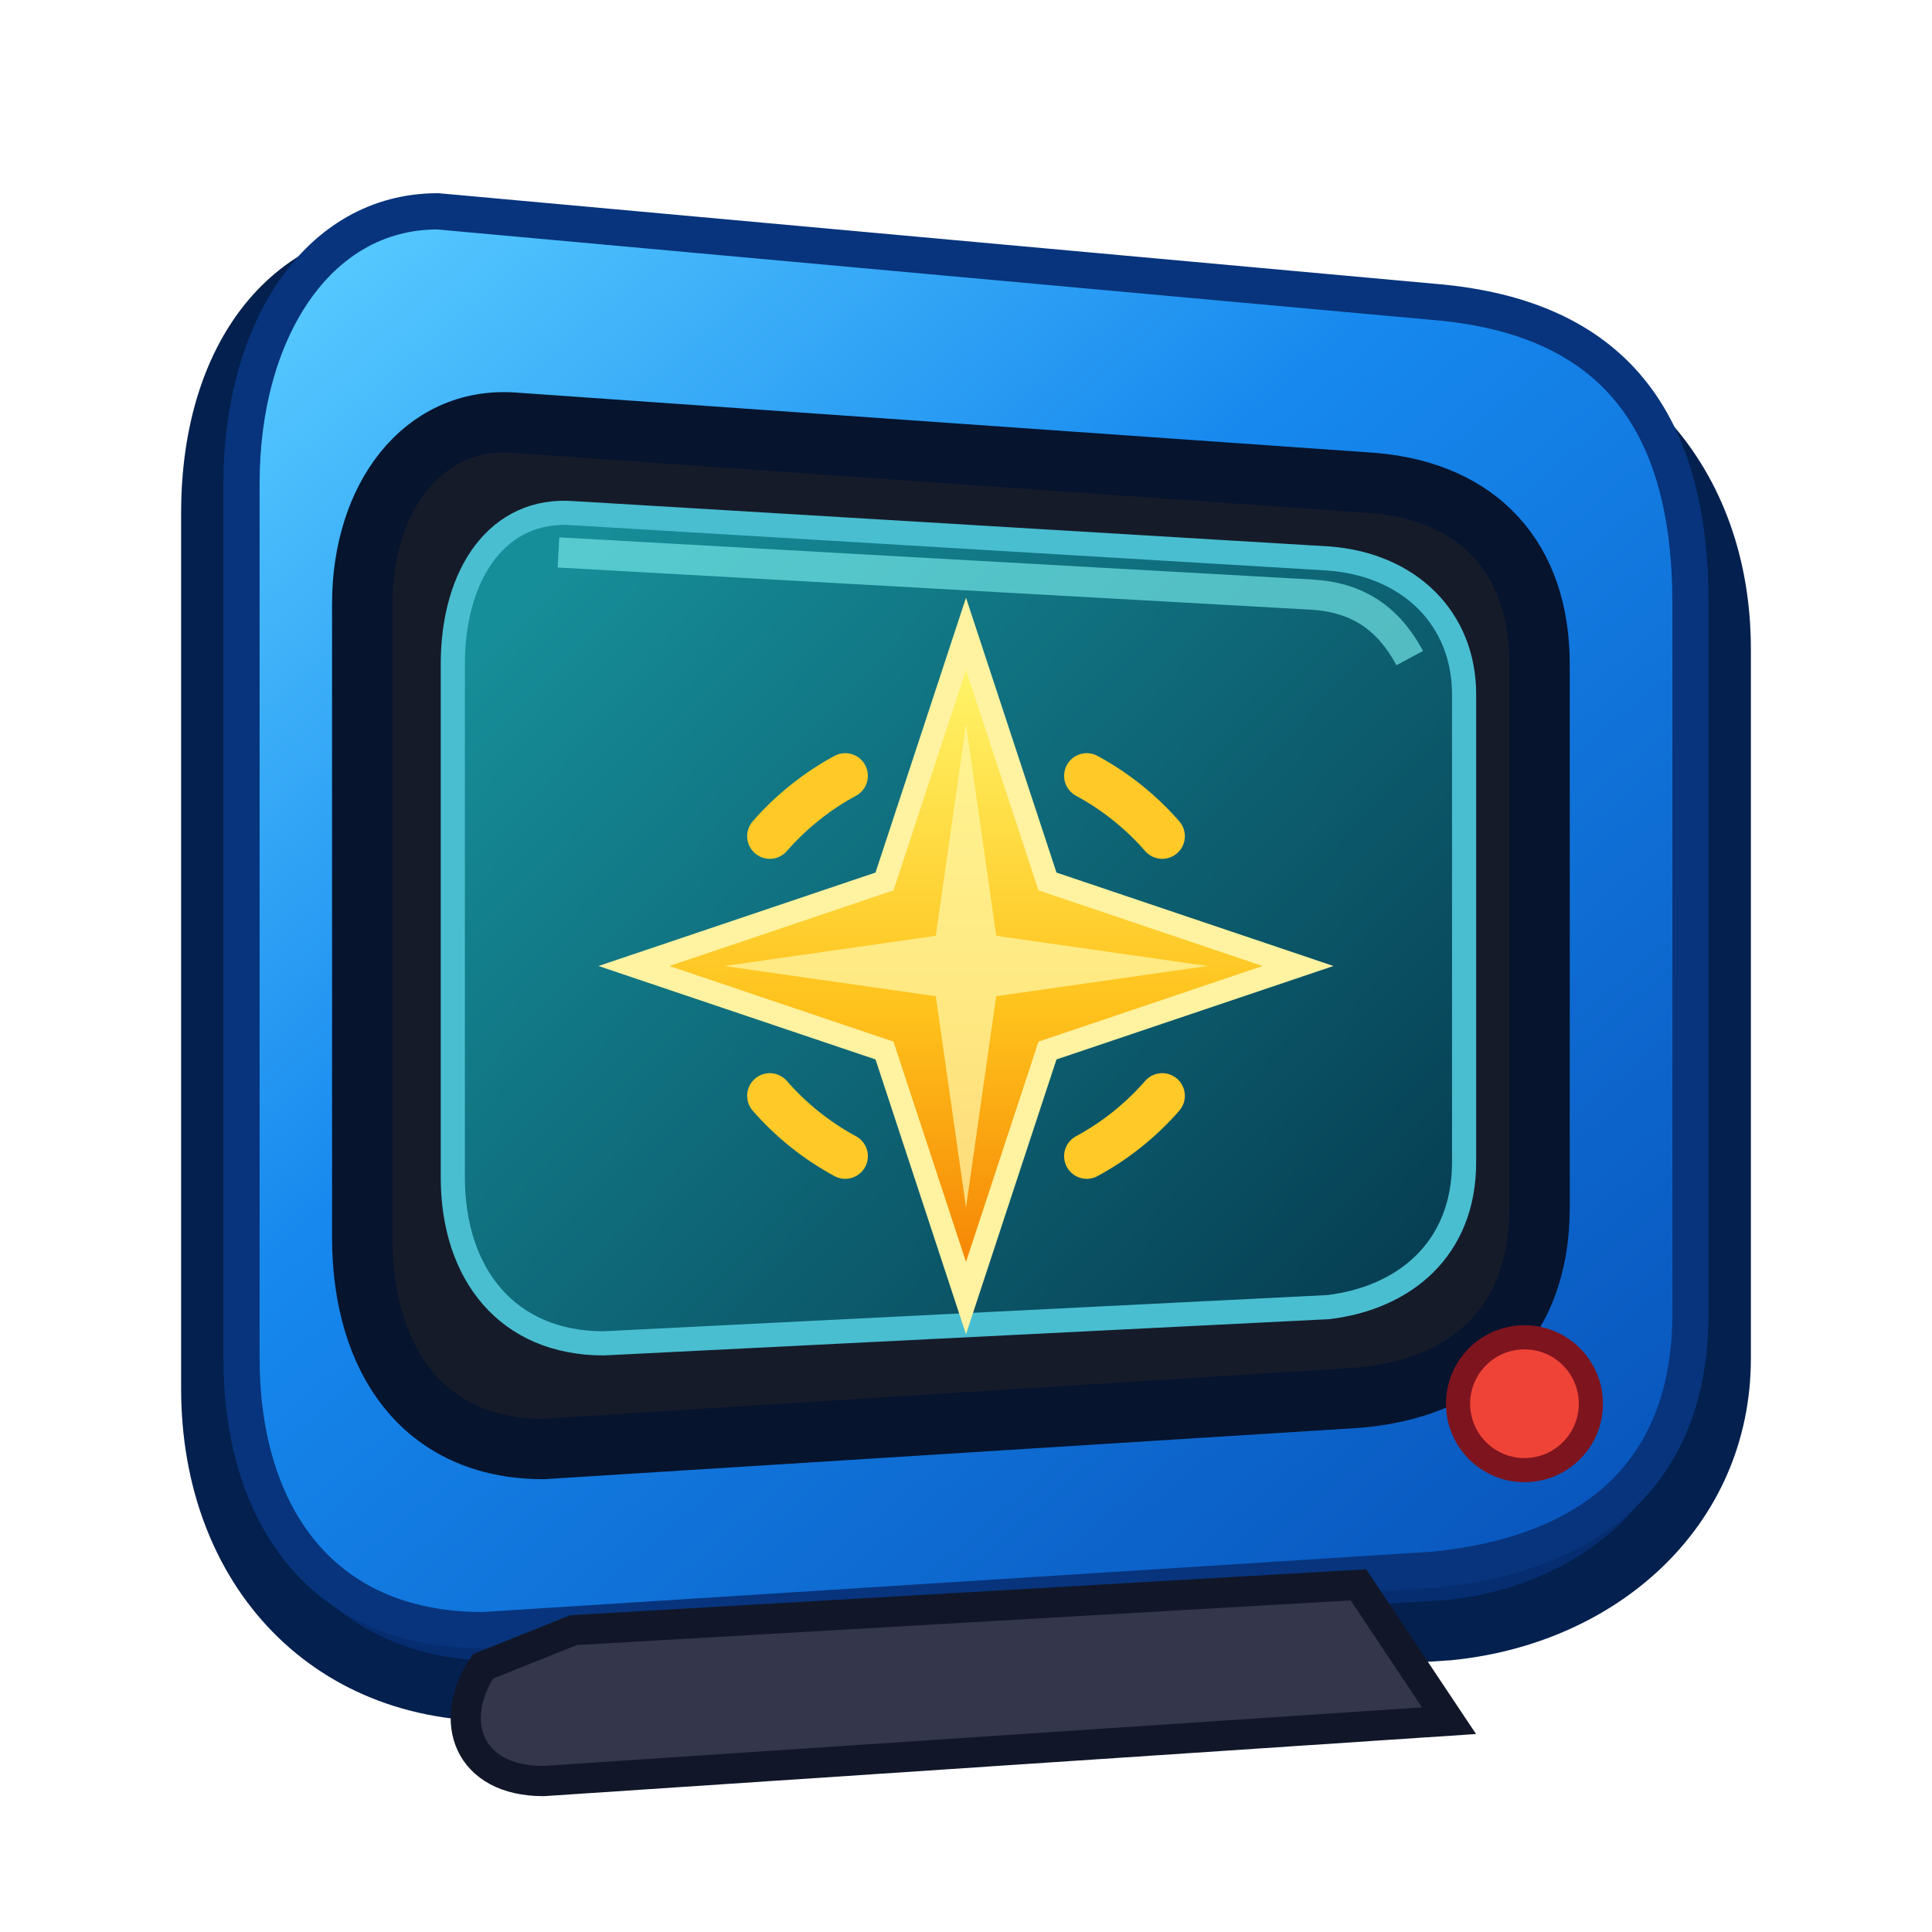
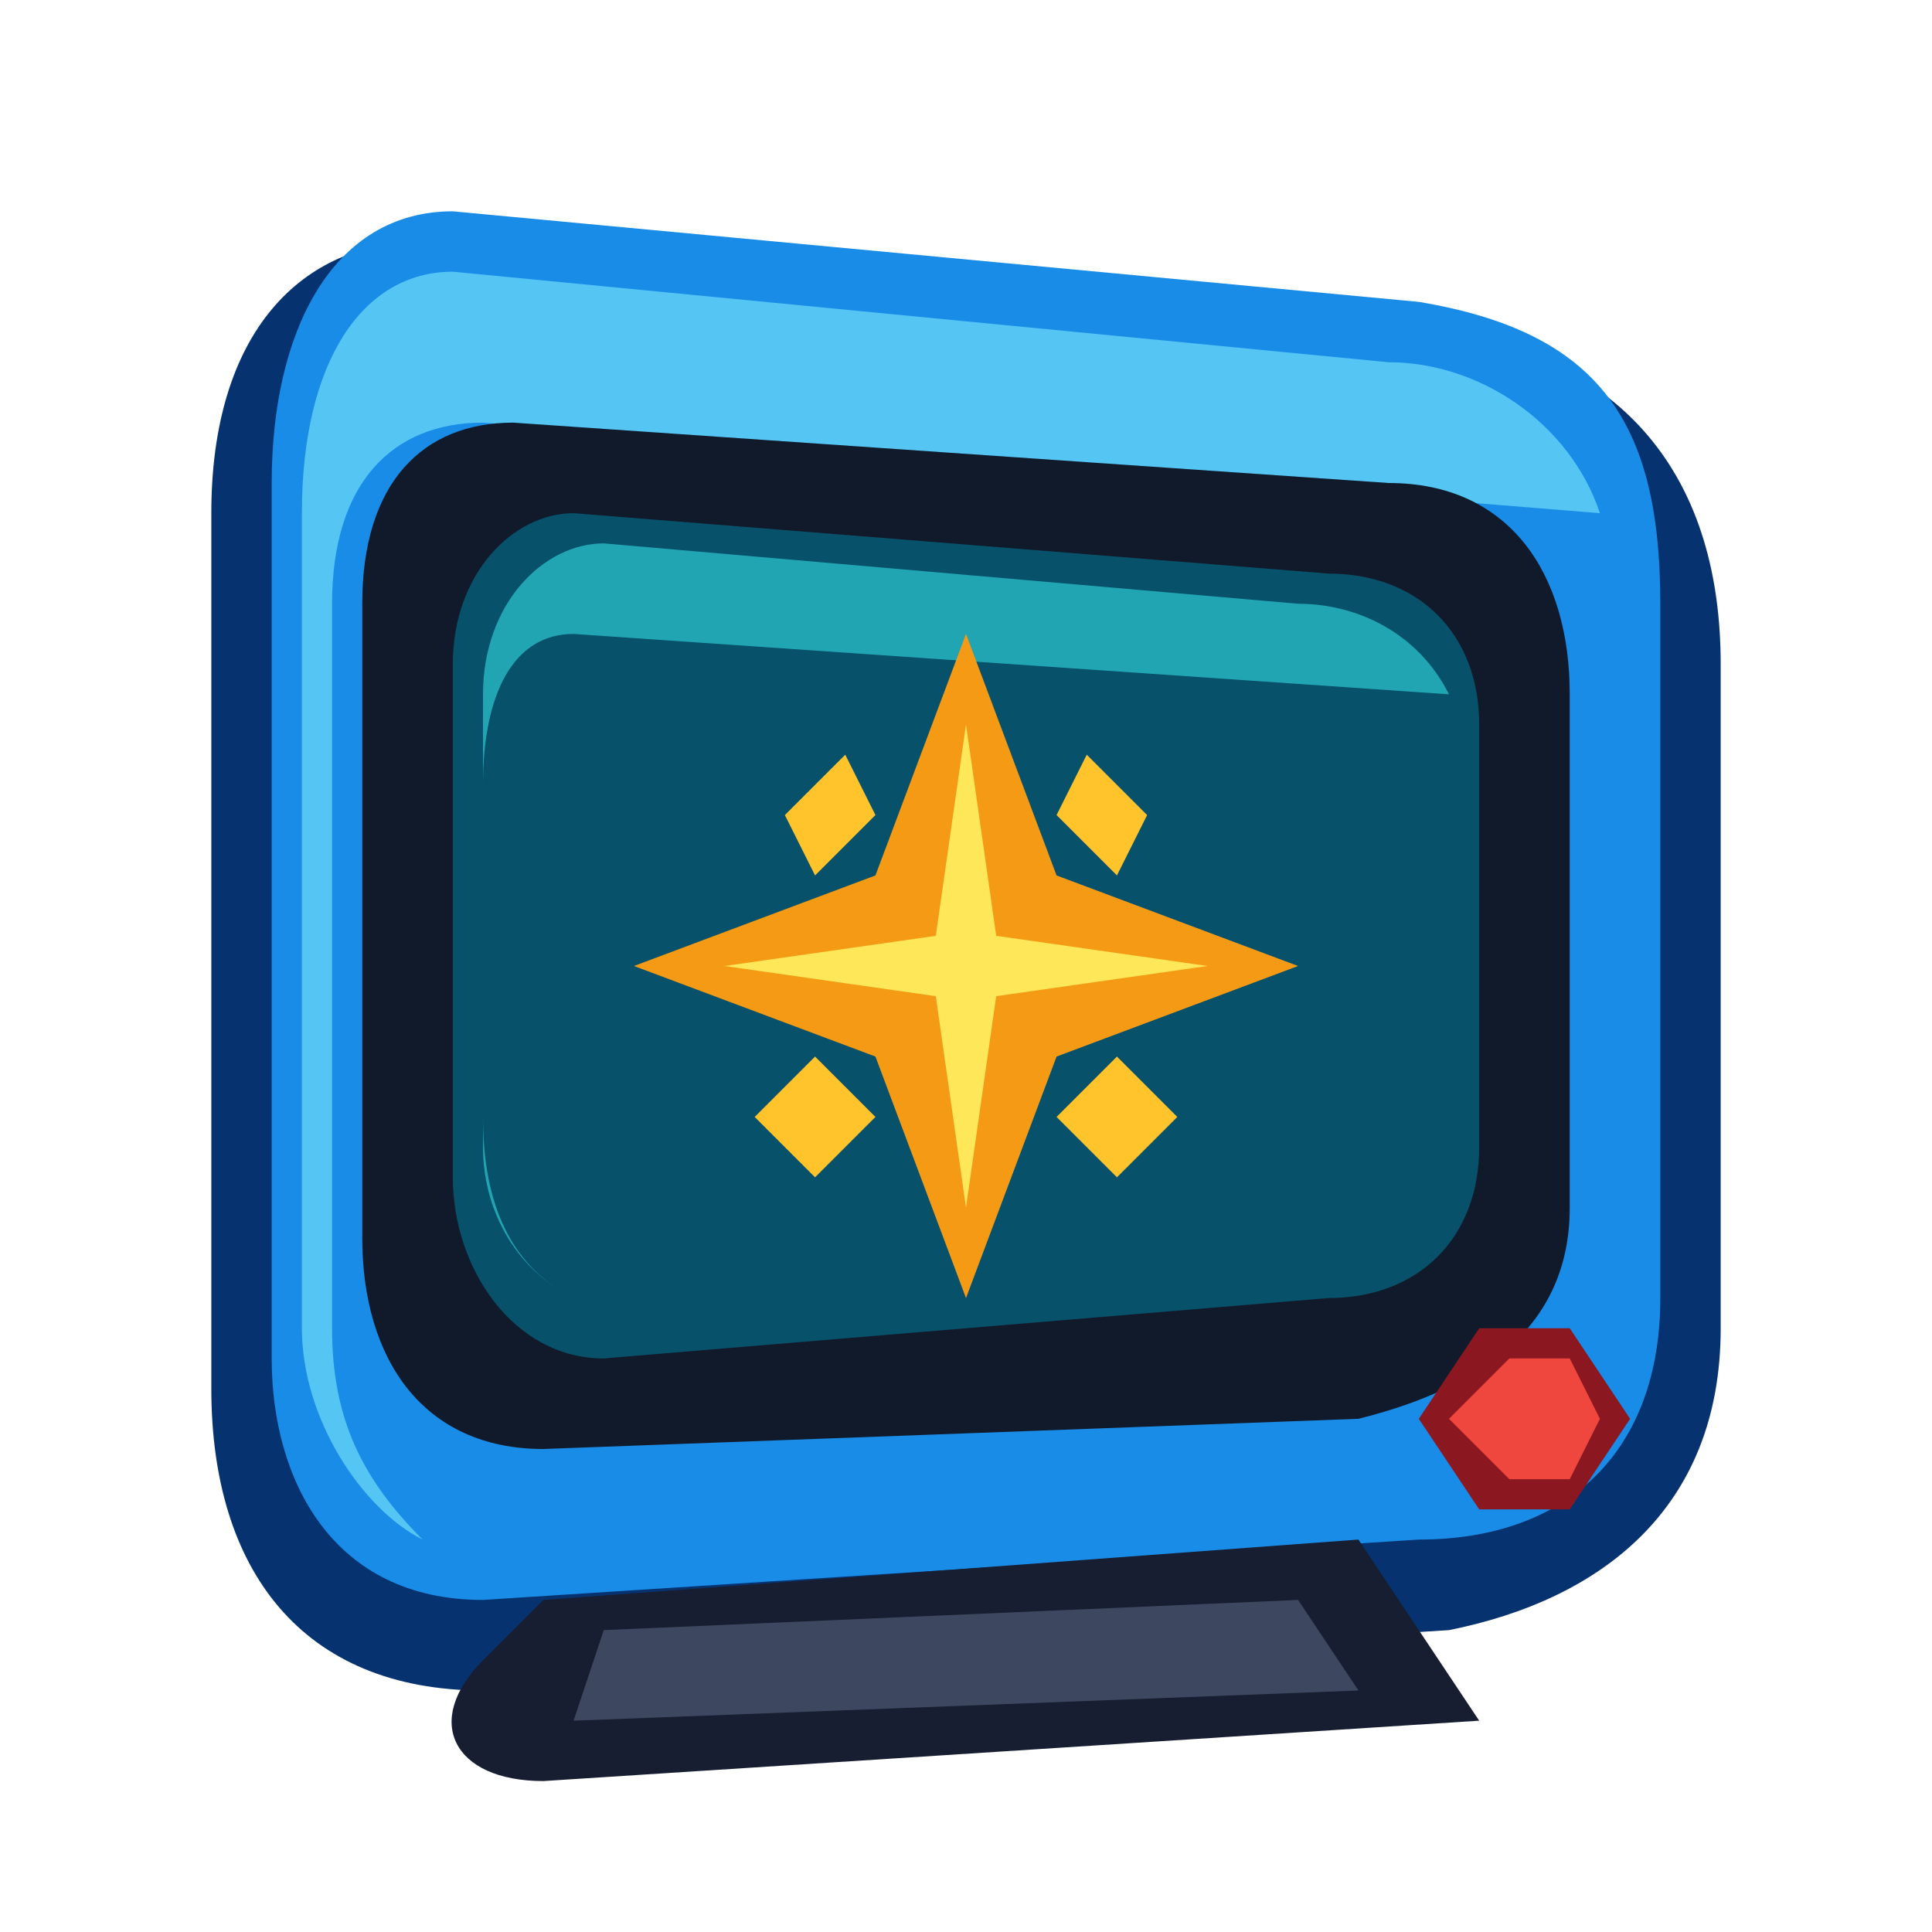
<svg xmlns="http://www.w3.org/2000/svg" width="64" height="64" viewBox="0 0 64 64">
-   <defs>
-     <linearGradient id="case" x1="12" y1="8" x2="53" y2="56" gradientUnits="userSpaceOnUse">
-       <stop offset="0" stop-color="#55c8ff" />
-       <stop offset="0.38" stop-color="#1688ee" />
-       <stop offset="1" stop-color="#0750b7" />
-     </linearGradient>
-     <linearGradient id="screen" x1="18" y1="19" x2="45" y2="45" gradientUnits="userSpaceOnUse">
-       <stop offset="0" stop-color="#168e99" />
-       <stop offset="1" stop-color="#063d52" />
-     </linearGradient>
-     <linearGradient id="star" x1="32" y1="22" x2="32" y2="44" gradientUnits="userSpaceOnUse">
-       <stop offset="0" stop-color="#fff56a" />
-       <stop offset="0.52" stop-color="#ffc21c" />
-       <stop offset="1" stop-color="#f47700" />
-     </linearGradient>
-   </defs>
-   <path d="M14 8.5 L48 11.5 C53.5 12 57 16 57 21.5 V45 C57 50 53 53.5 48 54 L17 56 C11 56.3 7 52 7 46 V17 C7 11.5 10 8.2 14 8.5 Z" fill="#062d70" stroke="#03204e" stroke-width="2" />
-   <path d="M14.5 7 L47.5 10 C53.5 10.5 56 14 56 20 V43.5 C56 49 52.5 51.5 47.5 52 L16 54 C10.5 54 8 50 8 45 V16 C8 11 10.5 7 14.5 7 Z" fill="url(#case)" stroke="#07347c" stroke-width="1.2" />
-   <path d="M17 14 L45.5 16 C49 16.3 51 18.5 51 22 V40 C51 44 48.5 46 45 46.3 L18 48 C14 48 12 45 12 41 V20 C12 16.5 14 13.8 17 14 Z" fill="#161b2a" stroke="#06142e" stroke-width="2" />
-   <path d="M19 17 L44 18.5 C46.7 18.7 48.5 20.5 48.5 23 V38.5 C48.5 41.4 46.5 43 44 43.3 L20 44.5 C16.8 44.5 15 42.2 15 39 V22 C15 19 16.5 16.8 19 17 Z" fill="url(#screen)" stroke="#49bed0" stroke-width="0.8" />
-   <path d="M18.5 18.3 L43.5 19.7 C45 19.8 46 20.5 46.7 21.8" fill="none" stroke="#70e4e5" stroke-width="1" opacity="0.7" />
-   <path d="M32 21 L34.7 29.2 L43 32 L34.7 34.8 L32 43 L29.3 34.8 L21 32 L29.3 29.2 Z" fill="url(#star)" stroke="#fff2a0" stroke-width="0.75" />
-   <path d="M32 24 L33 31 L40 32 L33 33 L32 40 L31 33 L24 32 L31 31 Z" fill="#fff7a8" opacity="0.72" />
-   <path d="M25.5 27.7 A9 9 0 0 1 28 25.7 M36 25.7 A9 9 0 0 1 38.5 27.7            M38.5 36.3 A9 9 0 0 1 36 38.3 M28 38.3 A9 9 0 0 1 25.5 36.3" fill="none" stroke="#ffc928" stroke-width="1.5" stroke-linecap="round" />
-   <circle cx="50.5" cy="46.5" r="2.2" fill="#ef4338" stroke="#7e141e" stroke-width="0.8" />
-   <path d="M19 54 L45 52.5 L48 57 L18 59 C15.5 59 14.8 57 16 55.2 Z" fill="#34374b" stroke="#111729" stroke-width="1" />
+   <path d="M14 8 L48 11 C54 12 57 16 57 22 L57 44 C57 50 53 53 48 54 L16 56 C10 56 7 52 7 46 L7 17 C7 11 10 8 14 8 Z" fill="#06336f" />
+   <path d="M15 7 L47 10 C53 11 55 14 55 20 L55 43 C55 48 52 51 47 51 L16 53 C11 53 9 49 9 45 L9 16 C9 11 11 7 15 7 Z" fill="#198ce8" />
+   <path d="M15 9 L46 12 C49 12 52 14 53 17 L16 14 C13 14 11 16 11 20 L11 44 C11 47 12 49 14 51 C12 50 10 47 10 44 L10 17 C10 12 12 9 15 9 Z" fill="#55c5f4" />
+   <path d="M17 14 L46 16 C50 16 52 19 52 23 L52 40 C52 44 49 46 45 47 L18 48 C14 48 12 45 12 41 L12 20 C12 16 14 14 17 14 Z" fill="#111a2b" />
+   <path d="M19 17 L44 19 C47 19 49 21 49 24 L49 38 C49 41 47 43 44 43 L20 45 C17 45 15 42 15 39 L15 22 C15 19 17 17 19 17 Z" fill="#07516a" />
+   <path d="M20 18 L43 20 C45 20 47 21 48 23 L19 21 C17 21 16 23 16 26 L16 37 C16 40 17 42 19 43 C17 42 16 40 16 38 L16 23 C16 20 18 18 20 18 Z" fill="#21a5b3" />
+   <path d="M32 21 L35 29 L43 32 L35 35 L32 43 L29 35 L21 32 L29 29 Z" fill="#f59a14" />
+   <path d="M32 24 L33 31 L40 32 L33 33 L32 40 L31 33 L24 32 L31 31 Z" fill="#ffe75a" />
+   <path d="M26 27 L28 25 L29 27 L27 29 Z" fill="#ffc42b" />
+   <path d="M36 25 L38 27 L37 29 L35 27 Z" fill="#ffc42b" />
+   <path d="M37 35 L39 37 L37 39 L35 37 Z" fill="#ffc42b" />
+   <path d="M27 35 L29 37 L27 39 L25 37 Z" fill="#ffc42b" />
+   <path d="M49 44 L52 44 L54 47 L52 50 L49 50 L47 47 Z" fill="#8b1721" />
+   <path d="M50 45 L52 45 L53 47 L52 49 L50 49 L48 47 Z" fill="#ef473d" />
+   <path d="M18 53 L45 51 L49 57 L18 59 C15 59 14 57 16 55 Z" fill="#171e31" />
+   <path d="M20 54 L43 53 L45 56 L19 57 Z" fill="#3d4860" />
</svg>
